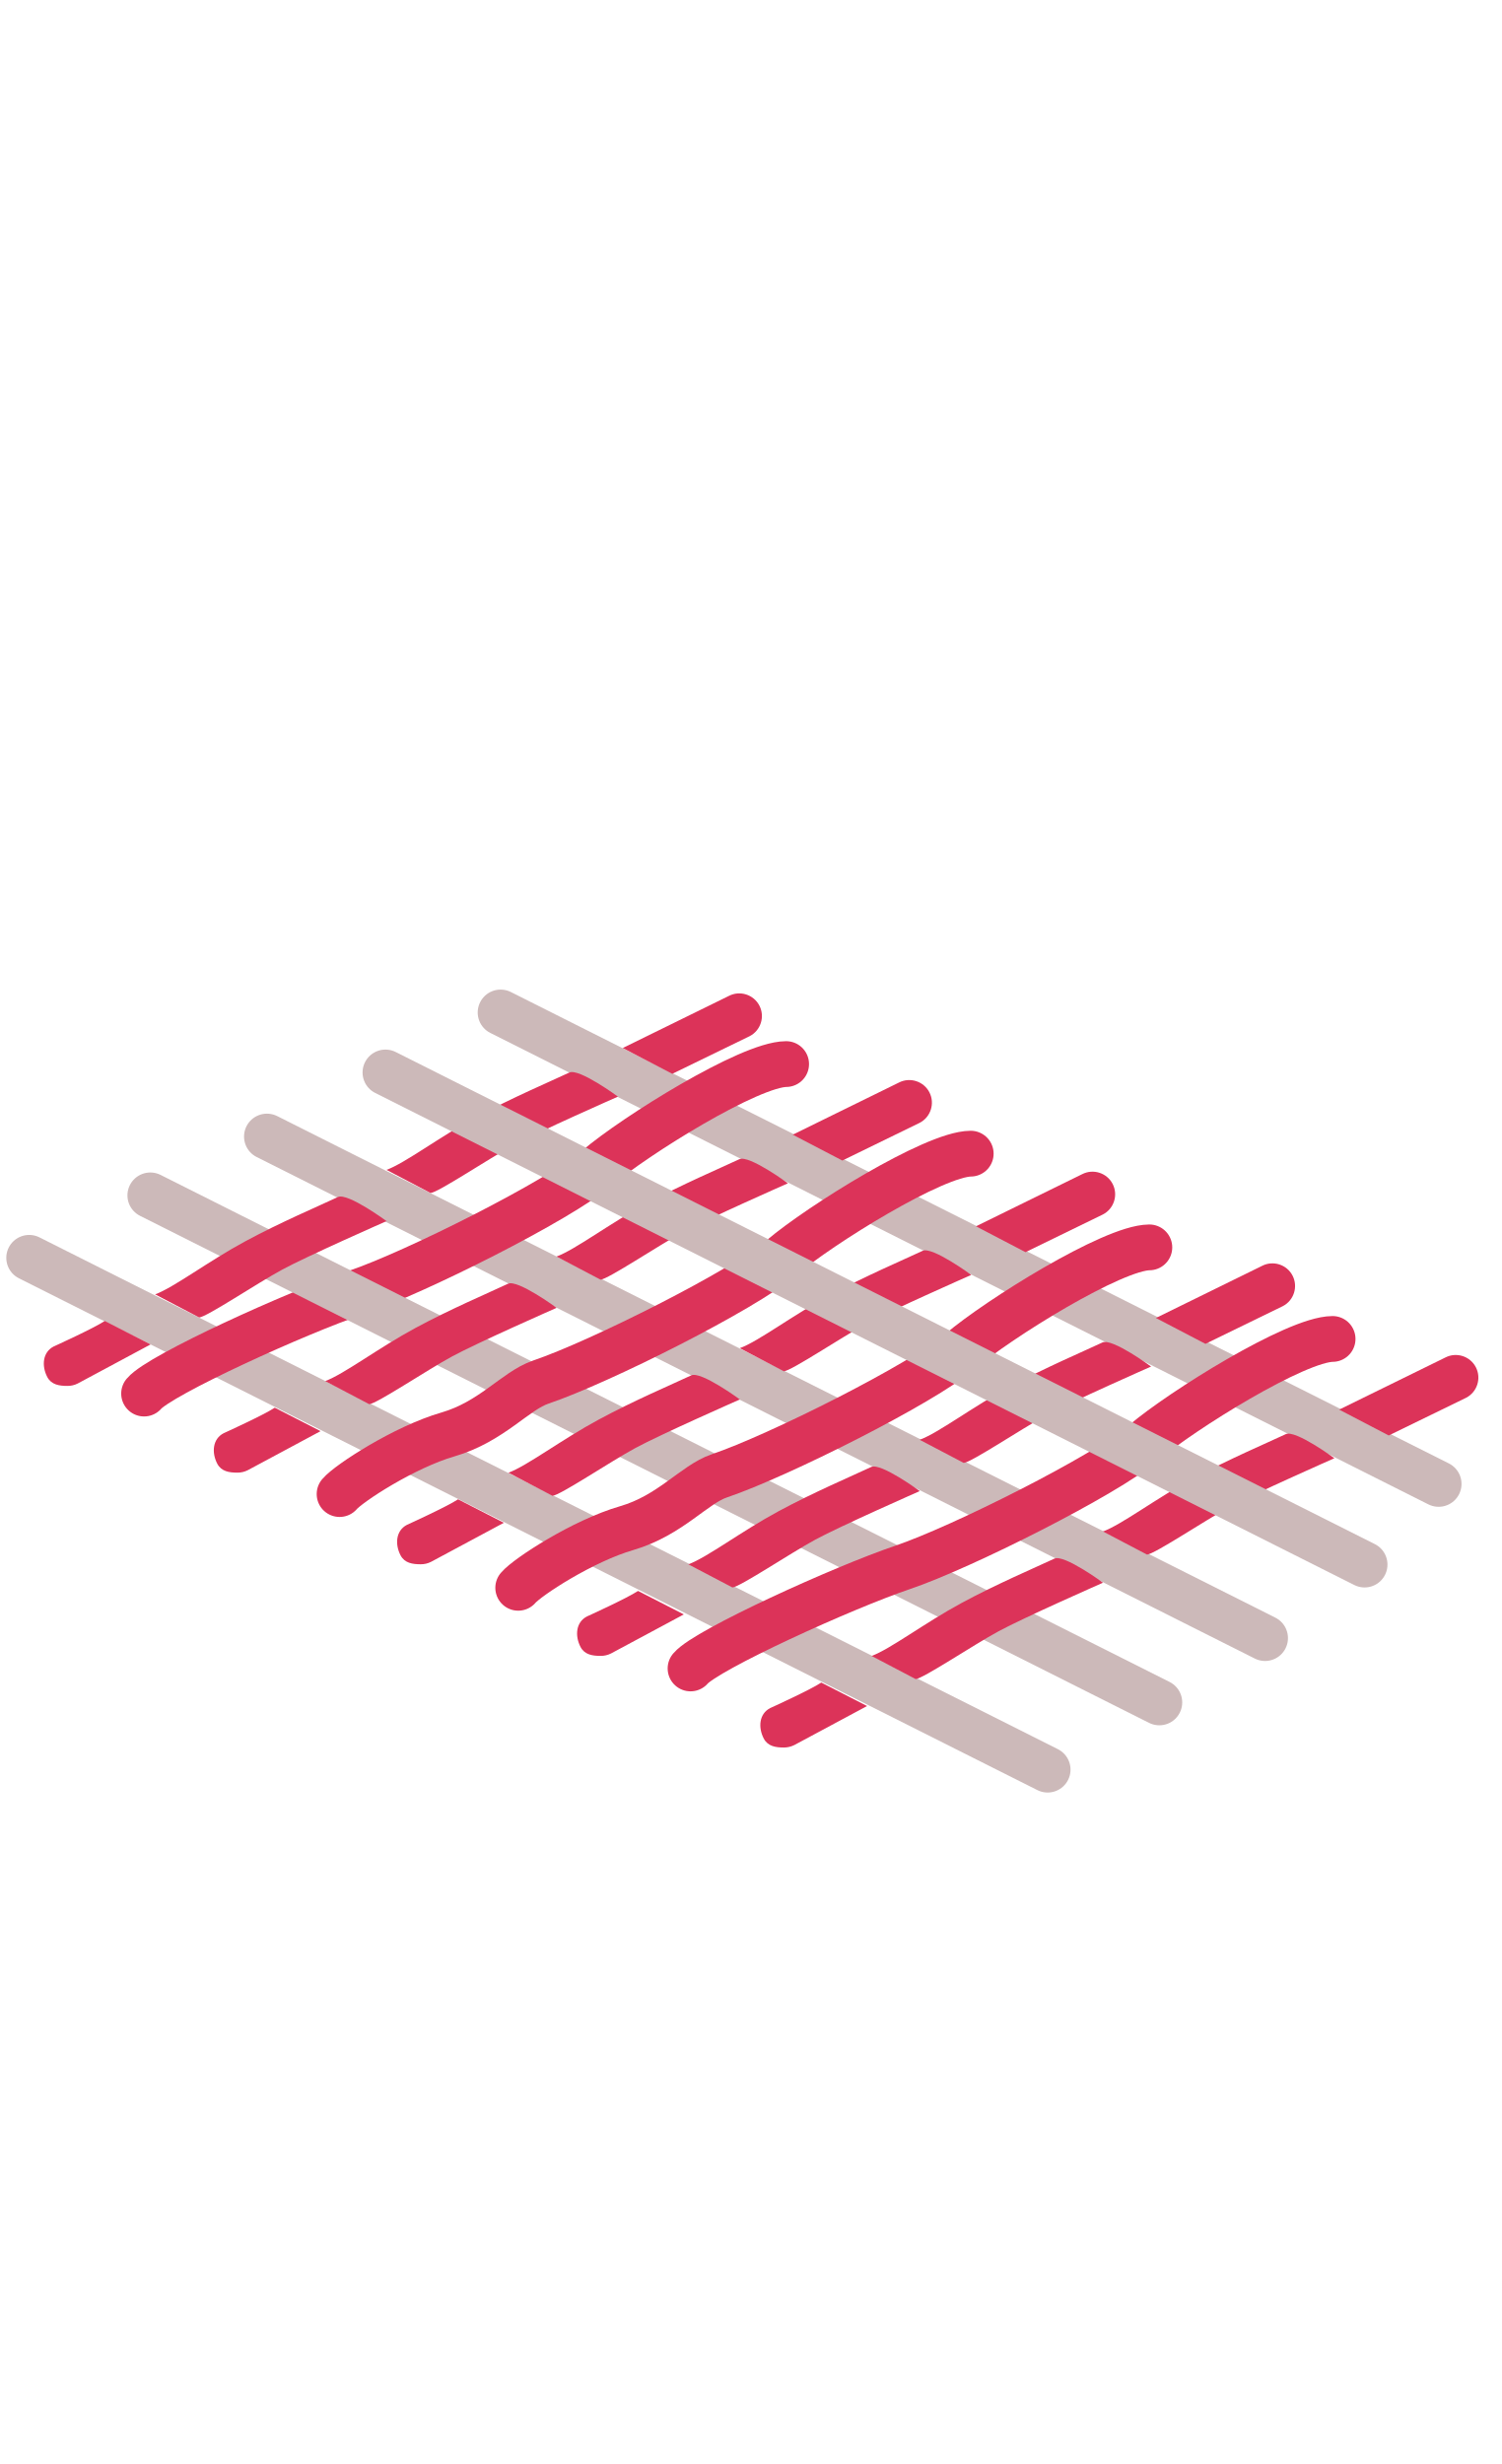
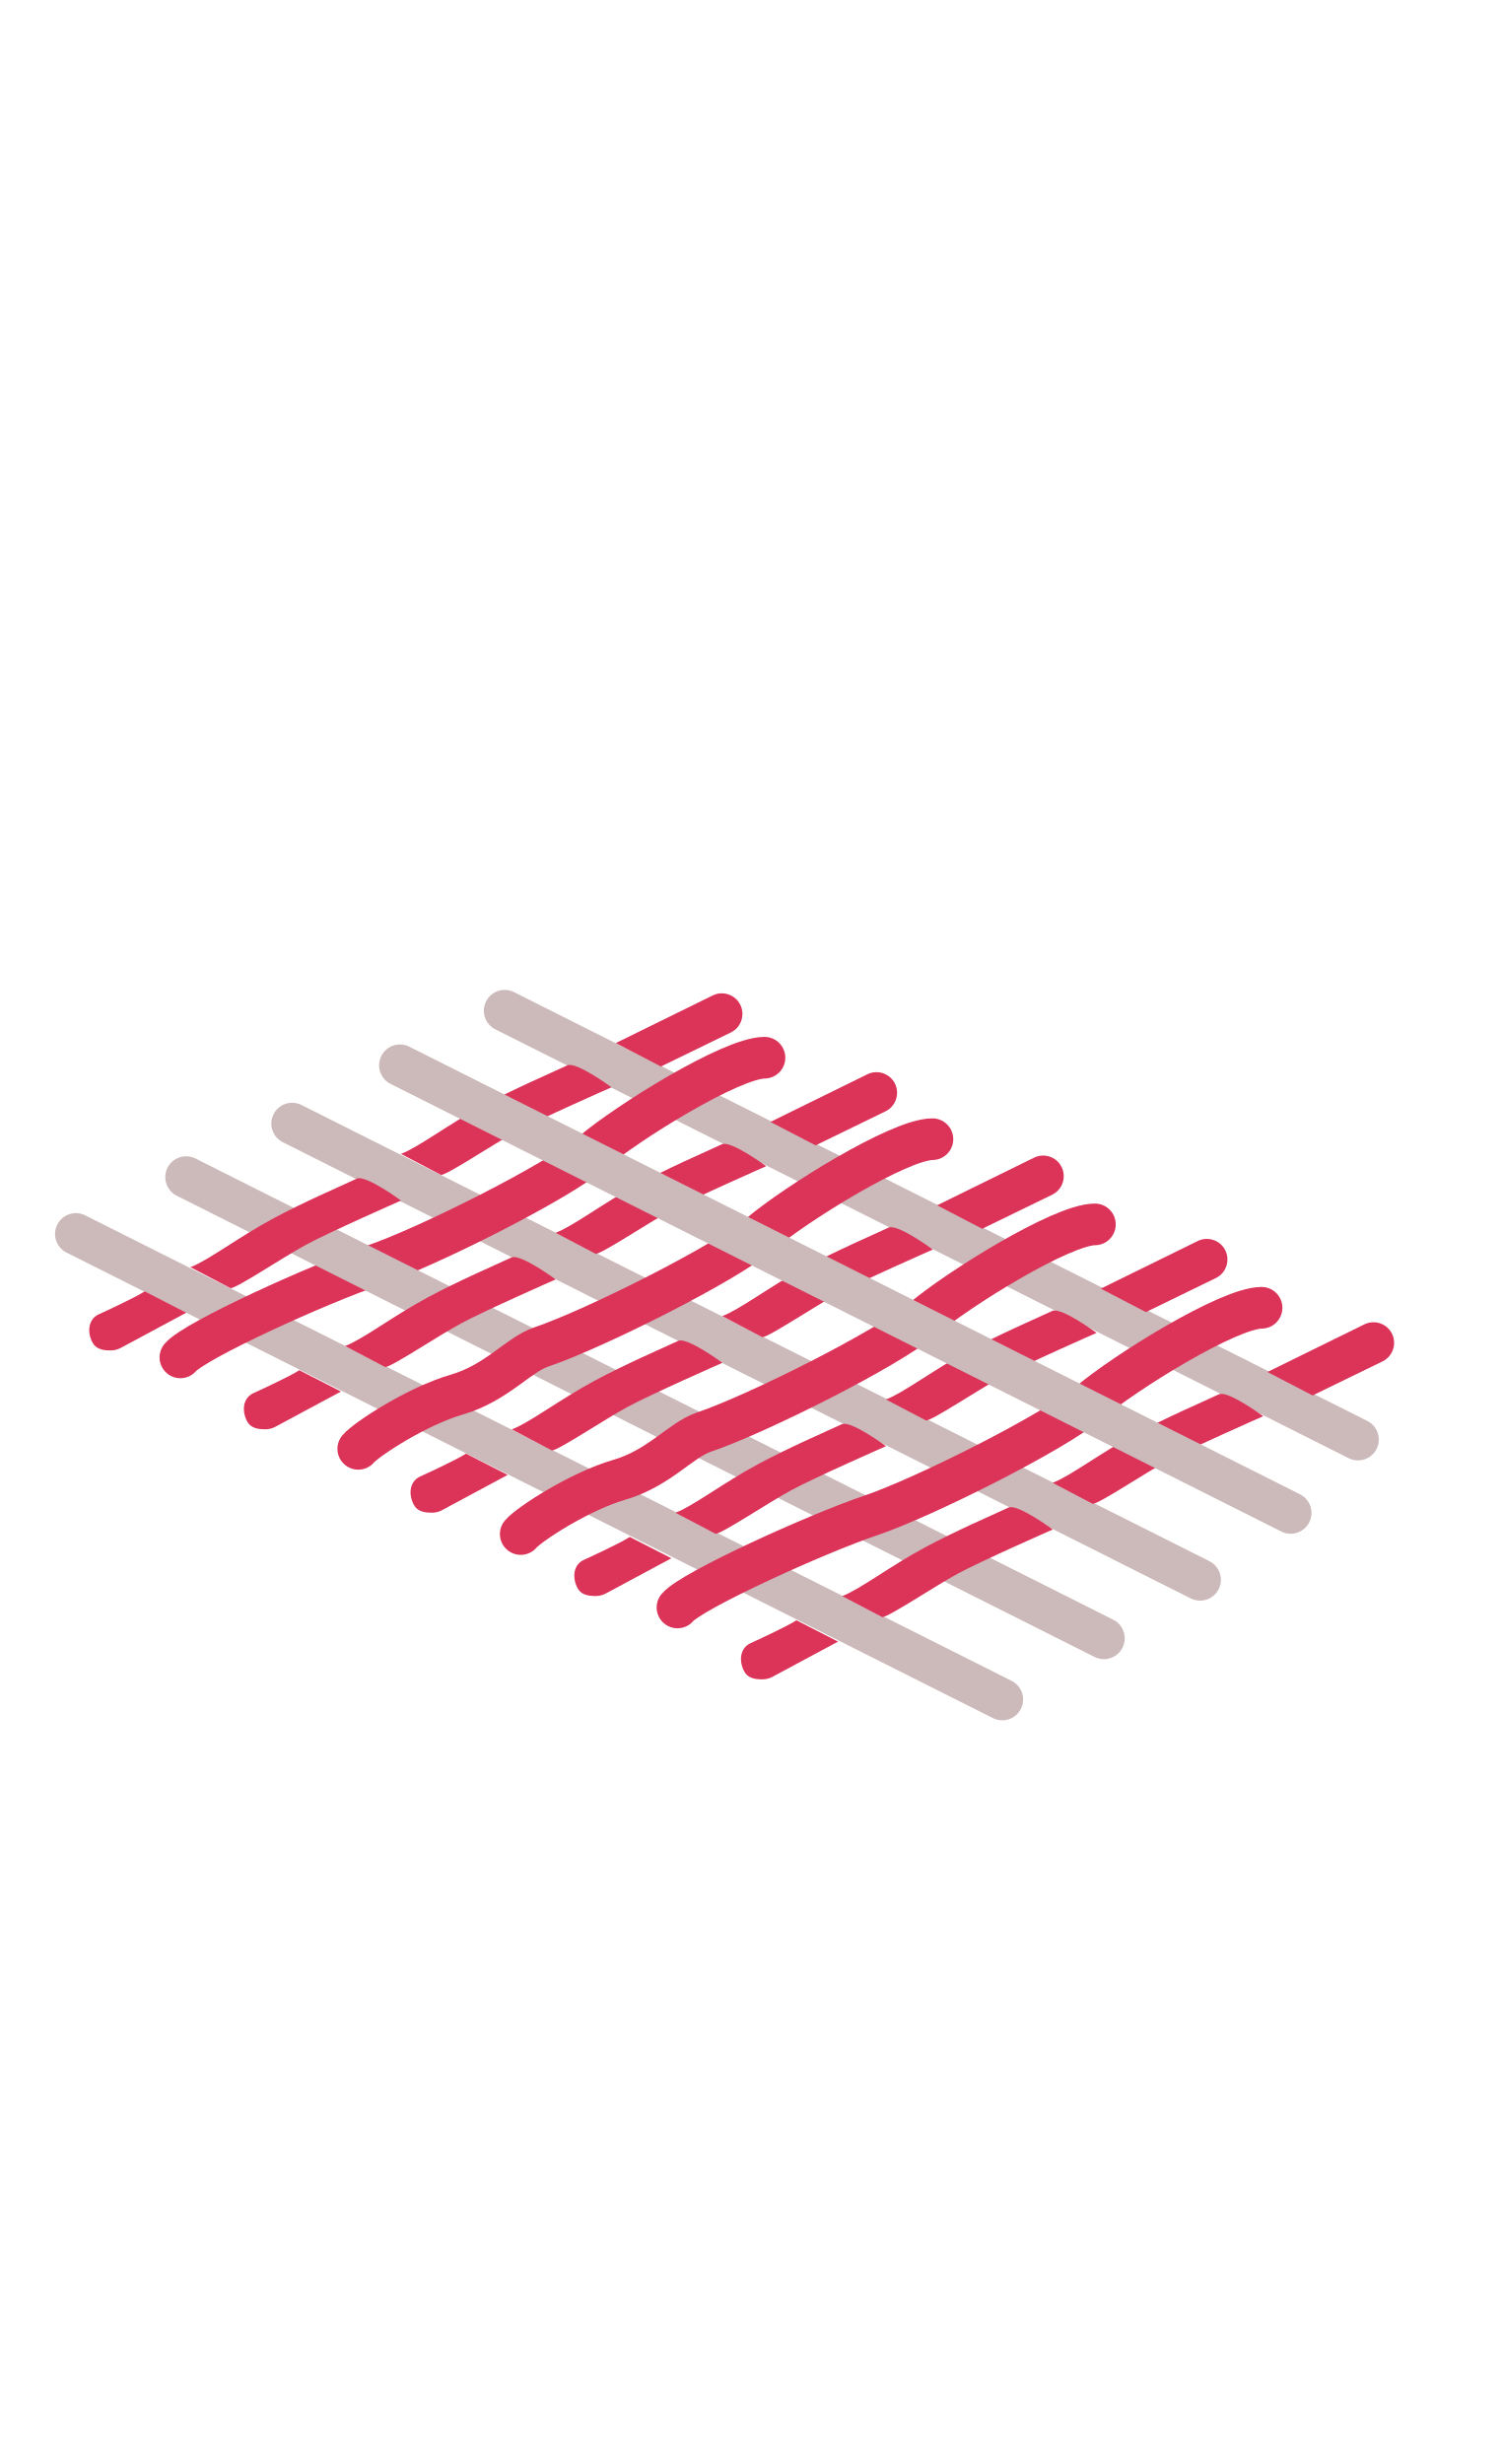
<svg xmlns="http://www.w3.org/2000/svg" version="1.1" id="Layer_1" x="0px" y="0px" viewBox="0 0 257.34 422.21" style="enable-background:new 0 0 257.34 422.21;" xml:space="preserve">
  <style type="text/css">
- 	.st0{fill:none;stroke:#CCB9B9;stroke-width:7.845;stroke-linecap:round;stroke-miterlimit:10;}
- 	.st1{fill:none;stroke:#DC3359;stroke-width:11.767;stroke-linecap:round;stroke-miterlimit:10;}
- 	.st2{fill:none;stroke:#DC3359;stroke-width:7.845;stroke-linecap:round;stroke-miterlimit:10;}
+ 	.st0{fill:none;stroke:#CCB9B9;stroke-width:7.136;stroke-linecap:round;stroke-miterlimit:10;}
+ 	.st1{fill:none;stroke:#DC3359;stroke-width:10.704;stroke-linecap:round;stroke-miterlimit:10;}
+ 	.st2{fill:none;stroke:#DC3359;stroke-width:7.136;stroke-linecap:round;stroke-miterlimit:10;}
	.st3{fill:#DC3359;}
</style>
  <g>
-     <line class="st0" x1="5" y1="215.53" x2="179.52" y2="303.23" />
-     <line class="st0" x1="45.74" y1="194.75" x2="216.78" y2="280.69" />
-     <line class="st0" x1="85.78" y1="173.49" x2="246.52" y2="254.27" />
-     <path class="st1" d="M108.09,180.65" />
-     <path class="st1" d="M99.52,185.08" />
-     <path class="st2" d="M24.69,238.79c2.7-3.21,26.23-13.9,36.33-17.31c10.11-3.42,34.77-15.81,41.3-21.35   c6.53-5.54,26.13-17.76,32.39-17.8" />
-     <line class="st0" x1="25.76" y1="204.83" x2="198.66" y2="291.71" />
+     <line class="st0" x1="13" y1="211.44" x2="171.75" y2="291.21" />
+     <line class="st0" x1="50.06" y1="192.53" x2="205.64" y2="270.7" />
+     <line class="st0" x1="86.48" y1="173.19" x2="232.7" y2="246.67" />
+     <path class="st1" d="M106.77,179.71" />
+     <path class="st1" d="M98.98,183.74" />
+     <path class="st2" d="M30.91,232.59c2.46-2.92,23.86-12.65,33.05-15.74c9.19-3.11,31.63-14.38,37.57-19.42s23.77-16.16,29.47-16.19" />
+     <line class="st0" x1="31.89" y1="201.7" x2="189.16" y2="280.73" />
    <g>
      <g>
-         <path class="st3" d="M106.71,179.58l18.19-8.93c1.9-0.98,4.25-0.23,5.23,1.67c0.98,1.9,0.23,4.25-1.67,5.23L115.2,184     L106.71,179.58z" />
+         <path class="st3" d="M105.52,178.73l16.55-8.13c1.73-0.89,3.87-0.21,4.76,1.52c0.89,1.73,0.21,3.87-1.52,4.76l-12.06,5.87     L105.52,178.73z" />
      </g>
      <g>
-         <path class="st3" d="M11.56,237.48c-1.41,0-2.76-0.2-3.46-1.53c-0.99-1.9-0.81-4.25,1.1-5.23c0,0,6.9-3.13,8.75-4.37l7.85,4.02     l-12.47,6.69C12.77,237.35,12.16,237.48,11.56,237.48z" />
+         <path class="st3" d="M18.97,231.4c-1.28,0-2.51-0.18-3.14-1.39c-0.9-1.73-0.74-3.87,1-4.76c0,0,6.28-2.85,7.96-3.97l7.14,3.65     l-11.34,6.09C20.07,231.28,19.51,231.4,18.97,231.4z" />
      </g>
      <g>
-         <path class="st3" d="M26.58,221.79c3.21-1.17,9.1-5.67,15.45-9.09c6.1-3.29,12.43-5.97,15.88-7.59c1.67-0.77,8.33,4.13,8.33,4.13     s-13.6,5.99-17.88,8.31c-4.29,2.32-12.96,8.14-14.23,8.2L26.58,221.79z" />
+         <path class="st3" d="M32.63,217.13c2.92-1.07,8.28-5.16,14.06-8.27c5.55-2.99,11.31-5.43,14.45-6.9c1.52-0.7,7.58,3.76,7.58,3.76     s-12.37,5.44-16.26,7.56c-3.9,2.11-11.79,7.4-12.94,7.46L32.63,217.13z" />
      </g>
      <g>
-         <path class="st3" d="M66.23,200.46c3.21-1.17,9.1-5.67,15.45-9.09c6.1-3.29,12.43-5.97,15.88-7.59c1.67-0.77,8.33,4.13,8.33,4.13     s-13.6,5.99-17.88,8.31c-4.29,2.32-12.96,8.14-14.23,8.2L66.23,200.46z" />
+         <path class="st3" d="M68.7,197.72c2.92-1.07,8.28-5.16,14.06-8.27c5.55-2.99,11.31-5.43,14.45-6.9c1.52-0.7,7.58,3.76,7.58,3.76     s-12.37,5.44-16.26,7.56c-3.9,2.11-11.79,7.4-12.94,7.46L68.7,197.72z" />
      </g>
    </g>
    <g>
      <g>
-         <path class="st3" d="M135.84,194.43l18.19-8.93c1.9-0.98,4.25-0.23,5.23,1.67c0.98,1.9,0.23,4.25-1.67,5.23l-13.25,6.46     L135.84,194.43z" />
+         <path class="st3" d="M132.02,192.24l16.55-8.13c1.73-0.89,3.87-0.21,4.76,1.52c0.89,1.73,0.21,3.87-1.52,4.76l-12.05,5.87     L132.02,192.24z" />
      </g>
      <g>
-         <path class="st3" d="M40.69,252.34c-1.41,0-2.76-0.2-3.46-1.53c-0.99-1.9-0.81-4.25,1.1-5.23c0,0,6.9-3.13,8.75-4.37l7.85,4.02     l-12.47,6.69C41.91,252.2,41.31,252.34,40.69,252.34z" />
+         <path class="st3" d="M45.47,244.91c-1.28,0-2.51-0.18-3.14-1.39c-0.9-1.73-0.74-3.87,1-4.76c0,0,6.28-2.85,7.96-3.97l7.14,3.65     l-11.34,6.09C46.57,244.8,46.03,244.91,45.47,244.91z" />
      </g>
      <g>
-         <path class="st3" d="M55.72,236.65c3.21-1.17,9.1-5.67,15.45-9.09c6.1-3.29,12.43-5.97,15.88-7.59c1.67-0.77,8.33,4.13,8.33,4.13     s-13.6,5.99-17.88,8.31c-4.29,2.32-12.96,8.14-14.23,8.2L55.72,236.65z" />
+         <path class="st3" d="M59.13,230.64c2.92-1.07,8.28-5.16,14.06-8.27c5.55-2.99,11.31-5.43,14.45-6.9c1.52-0.7,7.58,3.76,7.58,3.76     s-12.37,5.44-16.26,7.56c-3.9,2.11-11.79,7.4-12.94,7.46L59.13,230.64z" />
      </g>
      <g>
-         <path class="st3" d="M95.36,215.31c3.21-1.17,9.1-5.67,15.45-9.09c6.1-3.29,12.43-5.97,15.88-7.59c1.67-0.77,8.33,4.13,8.33,4.13     s-13.6,5.99-17.88,8.31c-4.29,2.32-12.96,8.14-14.23,8.2L95.36,215.31z" />
+         <path class="st3" d="M95.2,211.24c2.92-1.07,8.28-5.16,14.06-8.27c5.55-2.99,11.31-5.43,14.45-6.9c1.52-0.7,7.58,3.76,7.58,3.76     s-12.37,5.44-16.26,7.56c-3.9,2.11-11.79,7.4-12.94,7.46L95.2,211.24z" />
      </g>
    </g>
    <g>
      <g>
-         <path class="st3" d="M167.24,210.13l18.19-8.93c1.9-0.98,4.25-0.23,5.23,1.67c0.98,1.9,0.23,4.25-1.67,5.23l-13.26,6.46     L167.24,210.13z" />
+         <path class="st3" d="M160.58,206.53l16.55-8.13c1.73-0.89,3.87-0.21,4.76,1.52c0.89,1.73,0.21,3.87-1.52,4.76l-12.06,5.87     L160.58,206.53z" />
      </g>
      <g>
-         <path class="st3" d="M72.1,268.04c-1.41,0-2.76-0.2-3.46-1.53c-0.99-1.9-0.81-4.25,1.1-5.23c0,0,6.9-3.13,8.75-4.37l7.85,4.02     l-12.47,6.69C73.31,267.91,72.71,268.04,72.1,268.04z" />
+         <path class="st3" d="M74.03,259.2c-1.28,0-2.51-0.18-3.14-1.39c-0.9-1.73-0.74-3.87,1-4.76c0,0,6.28-2.85,7.96-3.97l7.14,3.65     l-11.34,6.09C75.14,259.08,74.59,259.2,74.03,259.2z" />
      </g>
      <g>
-         <path class="st3" d="M87.12,252.35c3.21-1.17,9.1-5.67,15.45-9.09c6.1-3.29,12.43-5.97,15.88-7.59c1.67-0.77,8.33,4.13,8.33,4.13     s-13.6,5.99-17.88,8.31c-4.29,2.32-12.96,8.14-14.23,8.2L87.12,252.35z" />
+         <path class="st3" d="M87.7,244.93c2.92-1.07,8.28-5.16,14.06-8.27c5.55-2.99,11.31-5.43,14.45-6.9c1.52-0.7,7.58,3.76,7.58,3.76     s-12.37,5.44-16.26,7.56c-3.9,2.11-11.79,7.4-12.94,7.46L87.7,244.93z" />
      </g>
      <g>
-         <path class="st3" d="M126.77,231.01c3.21-1.17,9.1-5.67,15.45-9.09c6.1-3.29,12.43-5.97,15.88-7.59     c1.67-0.77,8.33,4.13,8.33,4.13s-13.6,5.99-17.88,8.31c-4.29,2.32-12.96,8.14-14.23,8.2L126.77,231.01z" />
+         <path class="st3" d="M123.76,225.52c2.92-1.07,8.28-5.16,14.06-8.27c5.55-2.99,11.31-5.43,14.45-6.9     c1.52-0.7,7.58,3.76,7.58,3.76s-12.37,5.44-16.26,7.56c-3.9,2.11-11.79,7.4-12.94,7.46L123.76,225.52z" />
      </g>
    </g>
-     <path class="st2" d="M88.8,272.07c1.55-1.84,11.08-8.05,18.58-10.22c7.5-2.18,11.57-7.5,15.88-8.96   c10.11-3.42,34.77-15.81,41.3-21.35c6.53-5.54,26.13-17.76,32.39-17.8" />
-     <path class="st2" d="M58.19,256.01c1.55-1.84,11.08-8.05,18.58-10.22c7.5-2.18,11.57-7.5,15.88-8.96   c10.11-3.42,34.77-15.81,41.3-21.35c6.53-5.54,26.13-17.76,32.39-17.8" />
+     <path class="st2" d="M89.23,262.86c1.41-1.67,10.08-7.32,16.9-9.3c6.82-1.98,10.52-6.82,14.45-8.15   c9.19-3.11,31.63-14.38,37.57-19.42c5.94-5.04,23.77-16.16,29.47-16.19" />
+     <path class="st2" d="M61.39,248.26c1.41-1.67,10.08-7.32,16.9-9.3c6.82-1.98,10.52-6.82,14.45-8.15   c9.19-3.11,31.63-14.38,37.57-19.42c5.94-5.04,23.77-16.16,29.47-16.19" />
    <g>
      <g>
-         <path class="st3" d="M198.07,225.84l18.19-8.93c1.9-0.98,4.25-0.23,5.23,1.67s0.23,4.25-1.67,5.23l-13.26,6.46L198.07,225.84z" />
+         <path class="st3" d="M188.63,220.81l16.55-8.13c1.73-0.89,3.87-0.21,4.76,1.52c0.89,1.73,0.21,3.87-1.52,4.76l-12.06,5.87     L188.63,220.81z" />
      </g>
      <g>
-         <path class="st3" d="M102.94,283.74c-1.41,0-2.76-0.2-3.46-1.53c-0.99-1.9-0.81-4.25,1.1-5.23c0,0,6.9-3.13,8.75-4.37l7.85,4.02     l-12.47,6.69C104.14,283.61,103.54,283.74,102.94,283.74z" />
+         <path class="st3" d="M102.09,273.48c-1.28,0-2.51-0.18-3.14-1.39c-0.9-1.73-0.74-3.87,1-4.76c0,0,6.28-2.85,7.96-3.97l7.14,3.65     l-11.34,6.09C103.18,273.36,102.63,273.48,102.09,273.48z" />
      </g>
      <g>
-         <path class="st3" d="M117.95,268.05c3.21-1.17,9.1-5.67,15.45-9.09c6.1-3.29,12.43-5.97,15.88-7.59     c1.67-0.77,8.33,4.13,8.33,4.13s-13.6,5.99-17.88,8.31c-4.29,2.32-12.96,8.14-14.23,8.2L117.95,268.05z" />
+         <path class="st3" d="M115.74,259.21c2.92-1.07,8.28-5.16,14.06-8.27c5.55-2.99,11.31-5.43,14.45-6.9     c1.52-0.7,7.58,3.76,7.58,3.76s-12.37,5.44-16.26,7.56c-3.9,2.11-11.79,7.4-12.94,7.46L115.74,259.21z" />
      </g>
      <g>
-         <path class="st3" d="M157.59,246.71c3.21-1.17,9.1-5.67,15.45-9.09c6.1-3.29,12.43-5.97,15.88-7.59     c1.67-0.77,8.33,4.13,8.33,4.13s-13.6,5.99-17.88,8.31c-4.29,2.32-12.96,8.14-14.23,8.2L157.59,246.71z" />
+         <path class="st3" d="M151.81,239.8c2.92-1.07,8.28-5.16,14.06-8.27c5.55-2.99,11.31-5.43,14.45-6.9c1.52-0.7,7.58,3.76,7.58,3.76     s-12.37,5.44-16.26,7.56c-3.9,2.11-11.79,7.4-12.94,7.46L151.81,239.8z" />
      </g>
    </g>
-     <path class="st2" d="M118.33,285.89c2.7-3.21,26.23-13.9,36.33-17.31s34.77-15.81,41.3-21.35c6.53-5.54,26.13-17.76,32.39-17.8" />
+     <path class="st2" d="M116.09,275.44c2.46-2.92,23.86-12.65,33.05-15.74c9.19-3.1,31.63-14.38,37.57-19.42   c5.94-5.04,23.77-16.16,29.47-16.19" />
    <g>
      <g>
-         <path class="st3" d="M229.48,241.54l18.19-8.93c1.9-0.98,4.25-0.23,5.23,1.67c0.98,1.9,0.23,4.25-1.67,5.23l-13.26,6.46     L229.48,241.54z" />
+         <path class="st3" d="M217.19,235.09l16.55-8.13c1.73-0.89,3.87-0.21,4.76,1.52c0.89,1.73,0.21,3.87-1.52,4.76l-12.06,5.87     L217.19,235.09z" />
      </g>
      <g>
-         <path class="st3" d="M134.34,299.44c-1.41,0-2.76-0.2-3.46-1.53c-0.99-1.9-0.81-4.25,1.1-5.23c0,0,6.9-3.13,8.75-4.37l7.85,4.02     l-12.47,6.69C135.54,299.3,134.94,299.44,134.34,299.44z" />
+         <path class="st3" d="M130.65,287.76c-1.28,0-2.51-0.18-3.14-1.39c-0.9-1.73-0.74-3.87,1-4.76c0,0,6.28-2.85,7.96-3.97l7.14,3.65     l-11.34,6.09C131.75,287.63,131.2,287.76,130.65,287.76z" />
      </g>
      <g>
-         <path class="st3" d="M149.35,283.75c3.21-1.17,9.1-5.67,15.45-9.09c6.1-3.29,12.43-5.97,15.88-7.59     c1.67-0.77,8.33,4.13,8.33,4.13s-13.6,5.99-17.88,8.31c-4.29,2.32-12.96,8.14-14.23,8.2L149.35,283.75z" />
+         <path class="st3" d="M144.31,273.49c2.92-1.07,8.28-5.16,14.06-8.27c5.55-2.99,11.31-5.43,14.45-6.9     c1.52-0.7,7.58,3.76,7.58,3.76s-12.37,5.44-16.26,7.56c-3.9,2.11-11.79,7.4-12.94,7.46L144.31,273.49z" />
      </g>
      <g>
-         <path class="st3" d="M189,262.42c3.21-1.17,9.1-5.67,15.45-9.09c6.1-3.29,12.43-5.97,15.88-7.59c1.67-0.77,8.33,4.13,8.33,4.13     s-13.6,5.99-17.88,8.31s-12.96,8.14-14.23,8.2L189,262.42z" />
+         <path class="st3" d="M180.37,254.08c2.92-1.07,8.28-5.16,14.06-8.27c5.55-2.99,11.31-5.43,14.45-6.9     c1.52-0.7,7.58,3.76,7.58,3.76s-12.37,5.44-16.26,7.56c-3.89,2.11-11.79,7.4-12.94,7.46L180.37,254.08z" />
      </g>
    </g>
-     <line class="st0" x1="66.05" y1="183.77" x2="233.83" y2="268.09" />
+     <line class="st0" x1="68.53" y1="182.54" x2="221.16" y2="259.24" />
  </g>
</svg>
